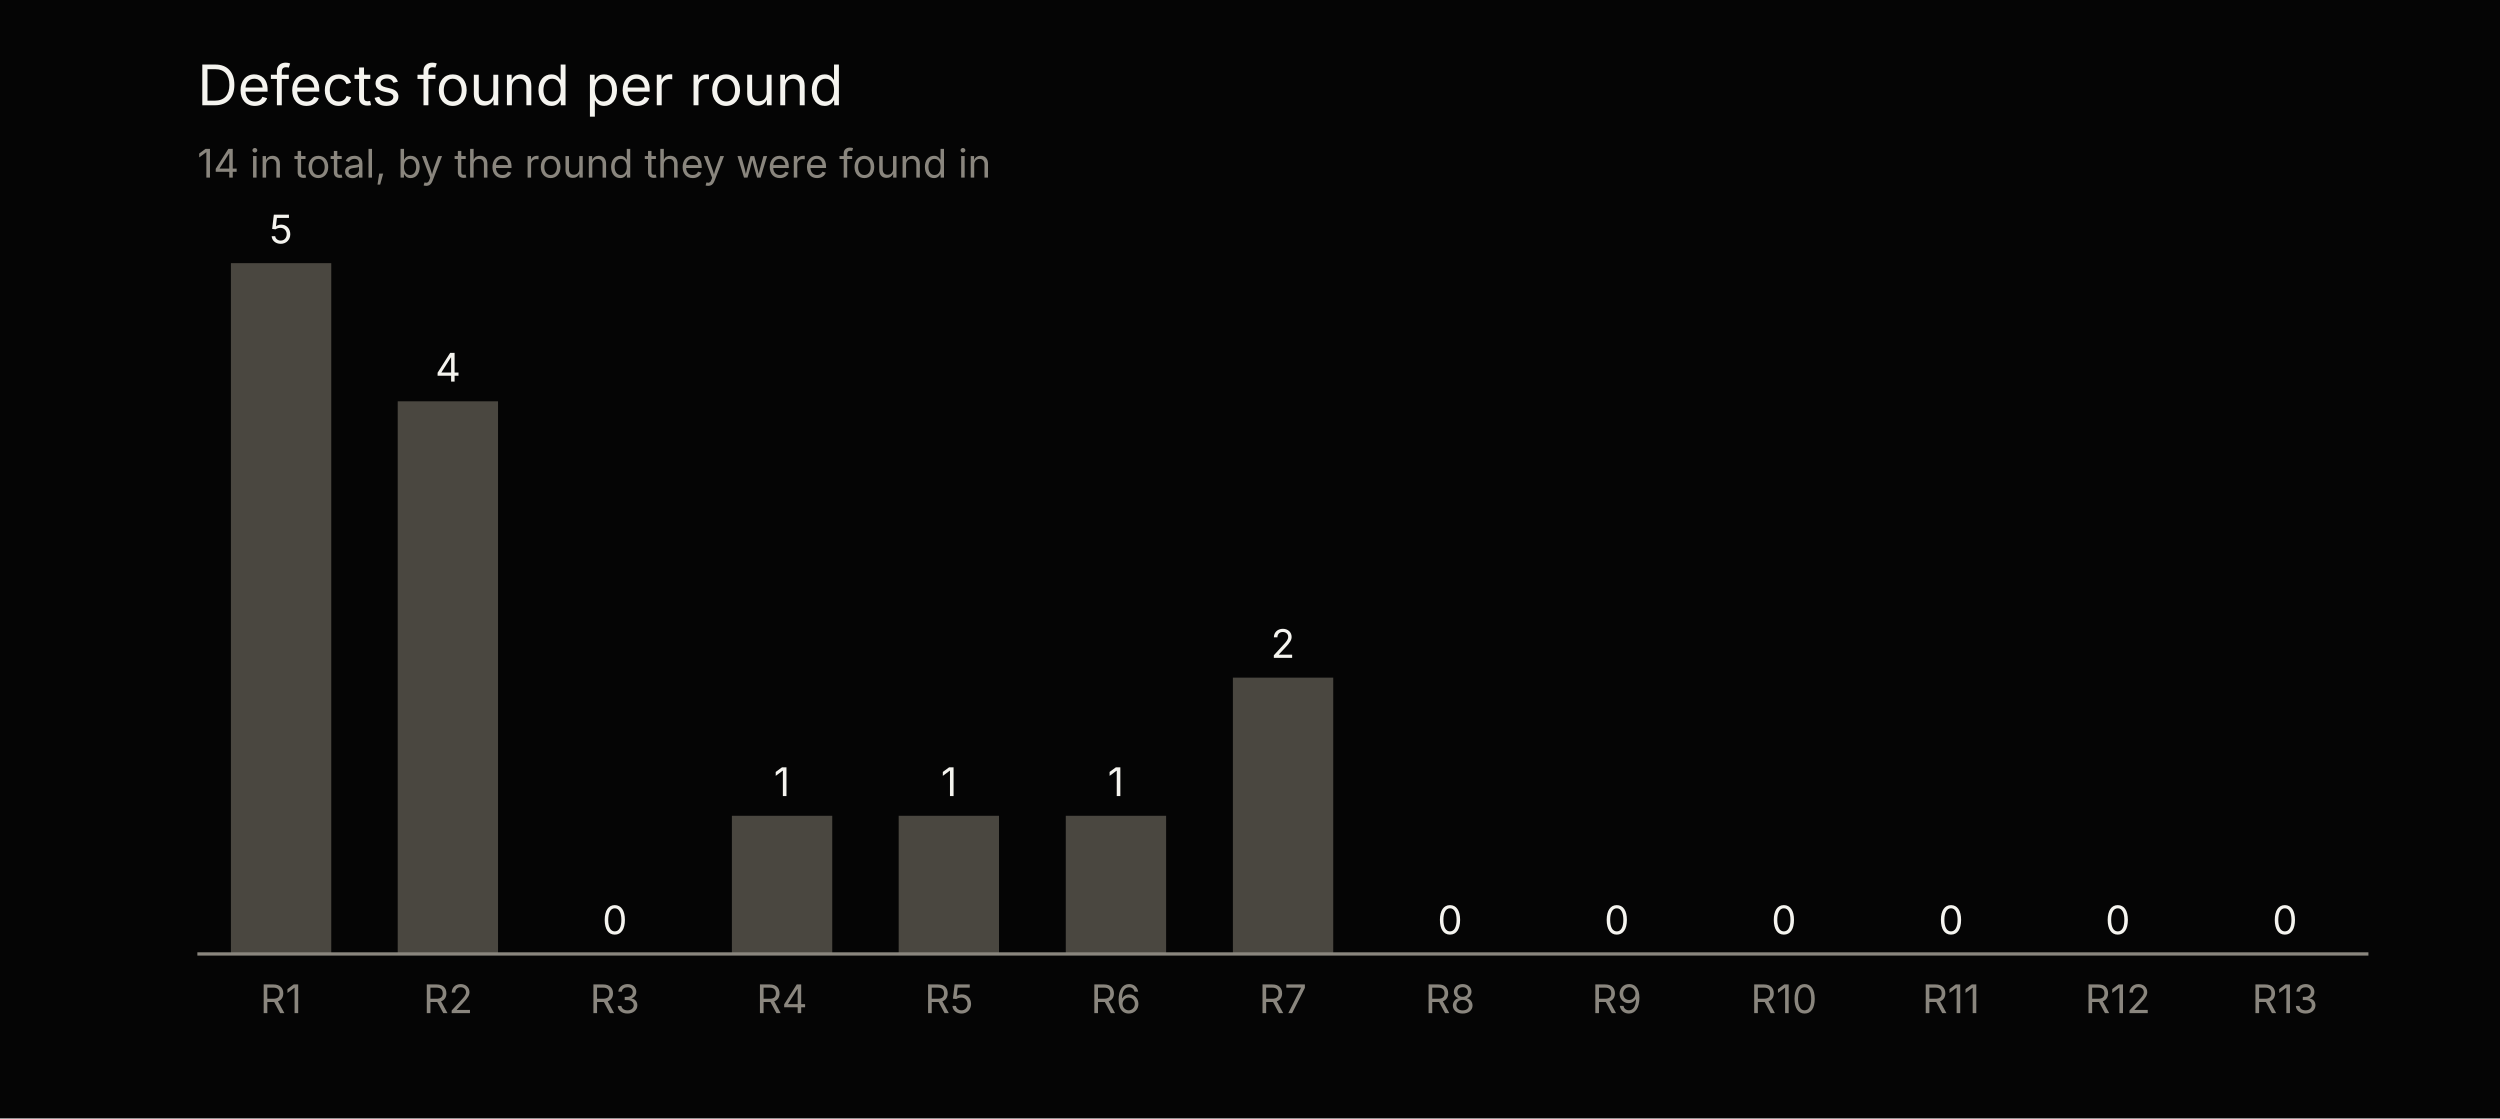
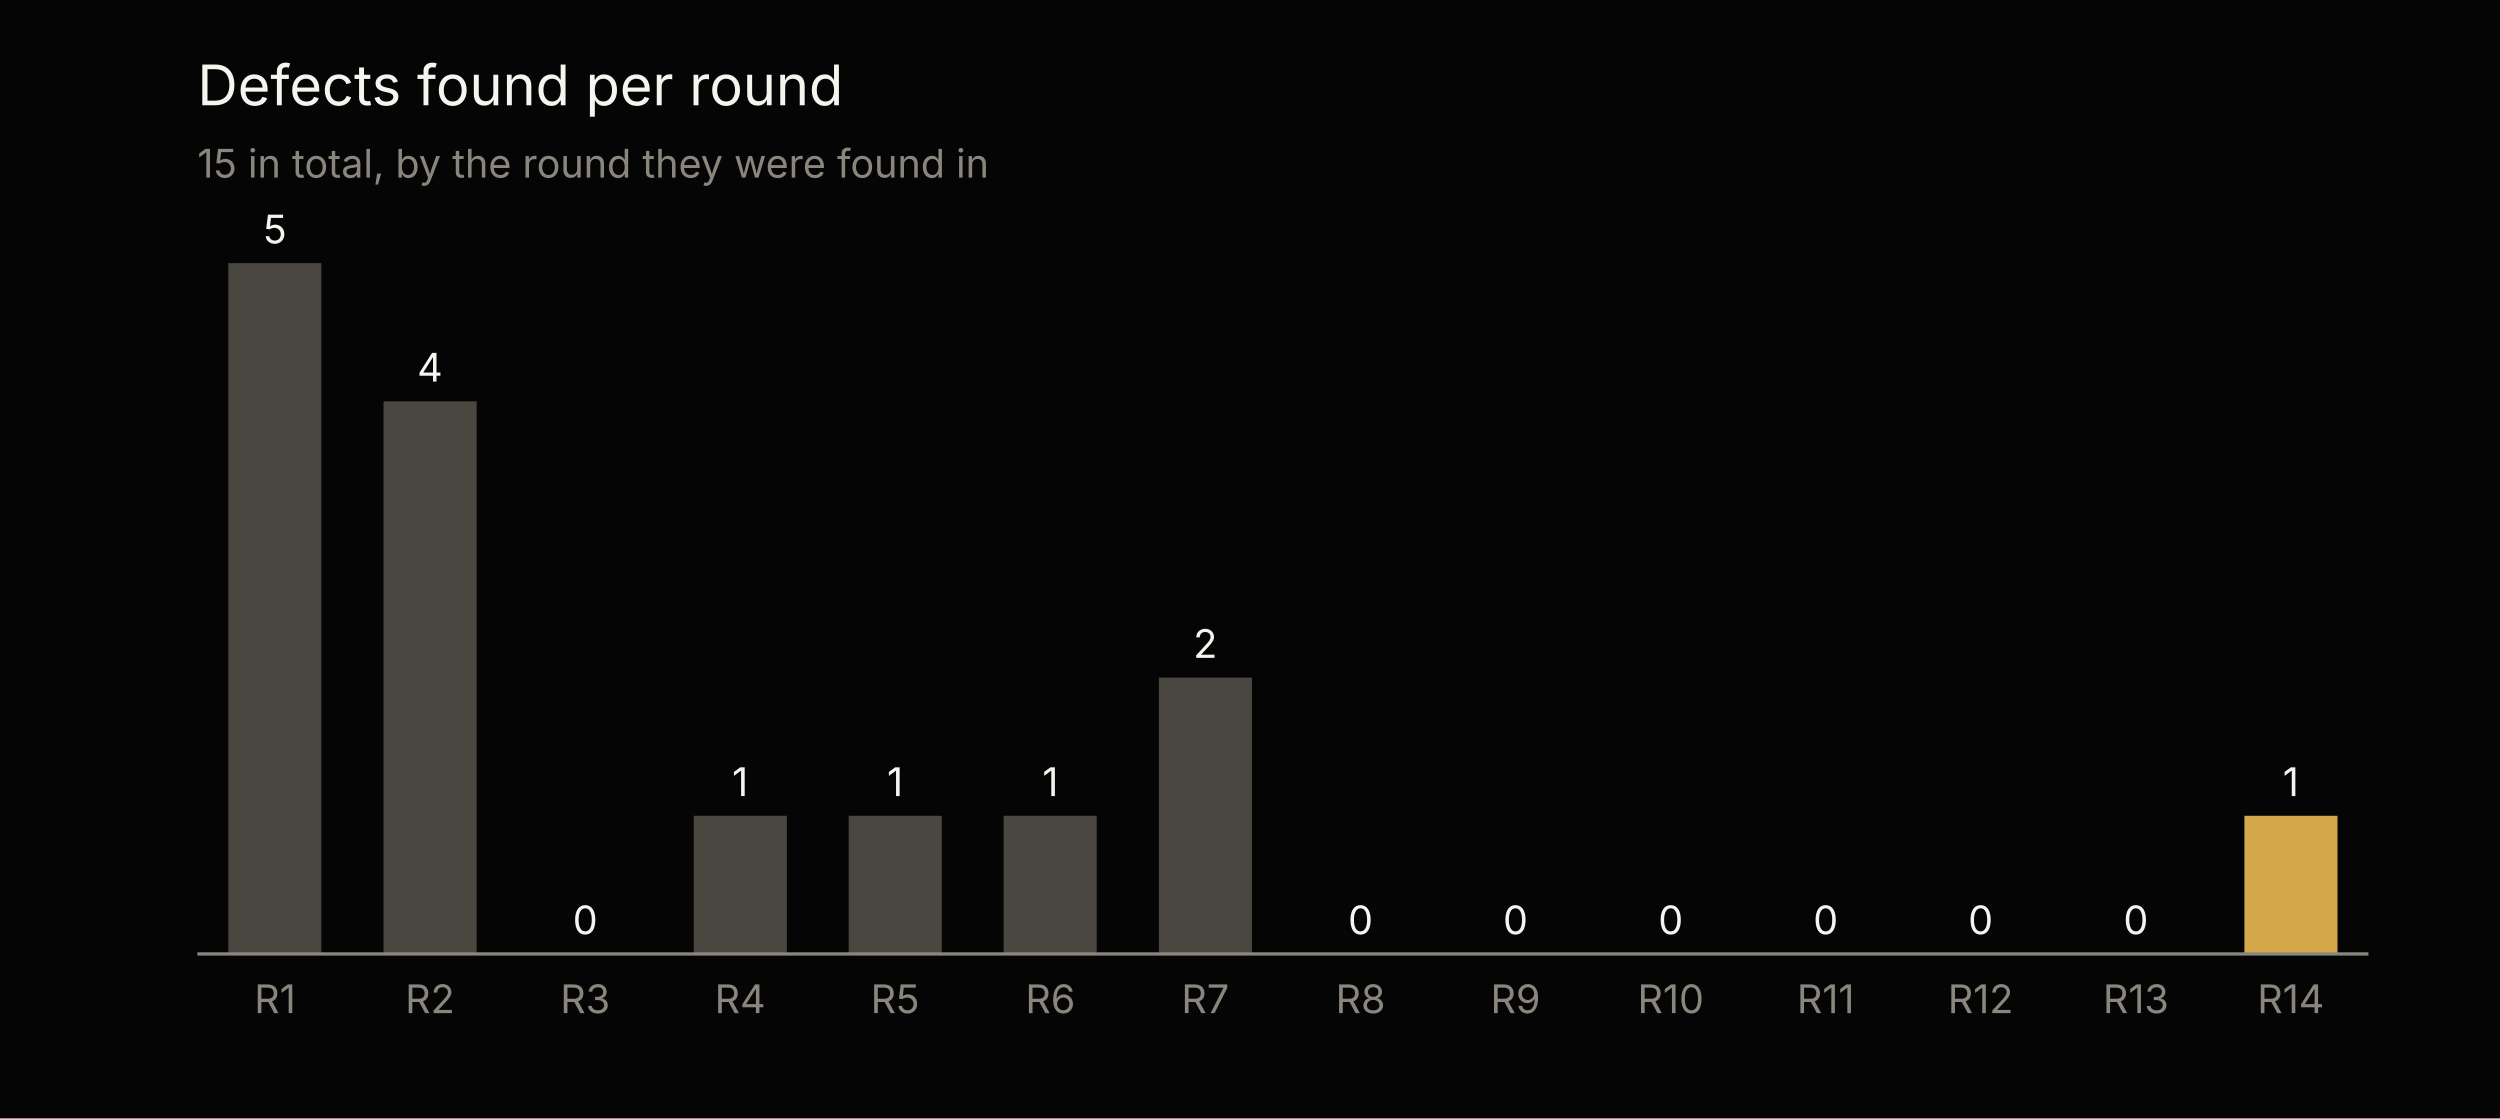
<svg xmlns="http://www.w3.org/2000/svg" viewBox="0 0 760 340" font-family="Inter, Arial, sans-serif" font-size="12">
  <rect width="760" height="340" fill="#050505" />
  <text x="60" y="32" font-size="17" fill="#f5f4ef">Defects found per round</text>
-   <text x="60" y="54" fill="#8a867e">14 in total, by the round they were found in</text>
-   <rect x="70.2" y="80.0" width="30.5" height="210.0" fill="#4a4740" />
-   <text x="85.4" y="74.0" text-anchor="middle" fill="#f5f4ef">5</text>
-   <text x="85.4" y="308" text-anchor="middle" fill="#8a867e">R1</text>
-   <rect x="120.9" y="122.0" width="30.5" height="168.0" fill="#4a4740" />
-   <text x="136.2" y="116.0" text-anchor="middle" fill="#f5f4ef">4</text>
-   <text x="136.2" y="308" text-anchor="middle" fill="#8a867e">R2</text>
-   <rect x="171.7" y="290.0" width="30.5" height="0.0" fill="#4a4740" />
-   <text x="186.9" y="284.0" text-anchor="middle" fill="#f5f4ef">0</text>
-   <text x="186.9" y="308" text-anchor="middle" fill="#8a867e">R3</text>
-   <rect x="222.5" y="248.0" width="30.5" height="42.0" fill="#4a4740" />
-   <text x="237.7" y="242.0" text-anchor="middle" fill="#f5f4ef">1</text>
-   <text x="237.7" y="308" text-anchor="middle" fill="#8a867e">R4</text>
-   <rect x="273.2" y="248.0" width="30.5" height="42.0" fill="#4a4740" />
-   <text x="288.5" y="242.0" text-anchor="middle" fill="#f5f4ef">1</text>
-   <text x="288.5" y="308" text-anchor="middle" fill="#8a867e">R5</text>
-   <rect x="324.0" y="248.0" width="30.5" height="42.0" fill="#4a4740" />
-   <text x="339.2" y="242.0" text-anchor="middle" fill="#f5f4ef">1</text>
-   <text x="339.2" y="308" text-anchor="middle" fill="#8a867e">R6</text>
-   <rect x="374.8" y="206.0" width="30.5" height="84.0" fill="#4a4740" />
-   <text x="390.0" y="200.0" text-anchor="middle" fill="#f5f4ef">2</text>
-   <text x="390.0" y="308" text-anchor="middle" fill="#8a867e">R7</text>
-   <rect x="425.5" y="290.0" width="30.5" height="0.0" fill="#4a4740" />
-   <text x="440.8" y="284.0" text-anchor="middle" fill="#f5f4ef">0</text>
-   <text x="440.8" y="308" text-anchor="middle" fill="#8a867e">R8</text>
-   <rect x="476.3" y="290.0" width="30.5" height="0.0" fill="#4a4740" />
-   <text x="491.5" y="284.0" text-anchor="middle" fill="#f5f4ef">0</text>
-   <text x="491.5" y="308" text-anchor="middle" fill="#8a867e">R9</text>
-   <rect x="527.1" y="290.0" width="30.5" height="0.0" fill="#4a4740" />
-   <text x="542.3" y="284.0" text-anchor="middle" fill="#f5f4ef">0</text>
-   <text x="542.3" y="308" text-anchor="middle" fill="#8a867e">R10</text>
-   <rect x="577.8" y="290.0" width="30.5" height="0.0" fill="#4a4740" />
-   <text x="593.1" y="284.0" text-anchor="middle" fill="#f5f4ef">0</text>
-   <text x="593.1" y="308" text-anchor="middle" fill="#8a867e">R11</text>
-   <rect x="628.6" y="290.0" width="30.5" height="0.0" fill="#4a4740" />
-   <text x="643.8" y="284.0" text-anchor="middle" fill="#f5f4ef">0</text>
-   <text x="643.8" y="308" text-anchor="middle" fill="#8a867e">R12</text>
-   <rect x="679.4" y="290.0" width="30.5" height="0.0" fill="#d5a84b" />
-   <text x="694.6" y="284.0" text-anchor="middle" fill="#f5f4ef">0</text>
-   <text x="694.6" y="308" text-anchor="middle" fill="#8a867e">R13</text>
+   <text x="60" y="54" fill="#8a867e">15 in total, by the round they were found in</text>
+   <rect x="69.4" y="80.0" width="28.3" height="210.0" fill="#4a4740" />
+   <text x="83.6" y="74.0" text-anchor="middle" fill="#f5f4ef">5</text>
+   <text x="83.6" y="308" text-anchor="middle" fill="#8a867e">R1</text>
+   <rect x="116.6" y="122.0" width="28.3" height="168.0" fill="#4a4740" />
+   <text x="130.7" y="116.0" text-anchor="middle" fill="#f5f4ef">4</text>
+   <text x="130.7" y="308" text-anchor="middle" fill="#8a867e">R2</text>
+   <rect x="163.7" y="290.0" width="28.3" height="0.0" fill="#4a4740" />
+   <text x="177.9" y="284.0" text-anchor="middle" fill="#f5f4ef">0</text>
+   <text x="177.9" y="308" text-anchor="middle" fill="#8a867e">R3</text>
+   <rect x="210.9" y="248.0" width="28.3" height="42.0" fill="#4a4740" />
+   <text x="225.0" y="242.0" text-anchor="middle" fill="#f5f4ef">1</text>
+   <text x="225.0" y="308" text-anchor="middle" fill="#8a867e">R4</text>
+   <rect x="258.0" y="248.0" width="28.3" height="42.0" fill="#4a4740" />
+   <text x="272.1" y="242.0" text-anchor="middle" fill="#f5f4ef">1</text>
+   <text x="272.1" y="308" text-anchor="middle" fill="#8a867e">R5</text>
+   <rect x="305.1" y="248.0" width="28.3" height="42.0" fill="#4a4740" />
+   <text x="319.3" y="242.0" text-anchor="middle" fill="#f5f4ef">1</text>
+   <text x="319.3" y="308" text-anchor="middle" fill="#8a867e">R6</text>
+   <rect x="352.3" y="206.0" width="28.3" height="84.0" fill="#4a4740" />
+   <text x="366.4" y="200.0" text-anchor="middle" fill="#f5f4ef">2</text>
+   <text x="366.4" y="308" text-anchor="middle" fill="#8a867e">R7</text>
+   <rect x="399.4" y="290.0" width="28.3" height="0.0" fill="#4a4740" />
+   <text x="413.6" y="284.0" text-anchor="middle" fill="#f5f4ef">0</text>
+   <text x="413.6" y="308" text-anchor="middle" fill="#8a867e">R8</text>
+   <rect x="446.6" y="290.0" width="28.3" height="0.0" fill="#4a4740" />
+   <text x="460.7" y="284.0" text-anchor="middle" fill="#f5f4ef">0</text>
+   <text x="460.7" y="308" text-anchor="middle" fill="#8a867e">R9</text>
+   <rect x="493.7" y="290.0" width="28.3" height="0.0" fill="#4a4740" />
+   <text x="507.9" y="284.0" text-anchor="middle" fill="#f5f4ef">0</text>
+   <text x="507.9" y="308" text-anchor="middle" fill="#8a867e">R10</text>
+   <rect x="540.9" y="290.0" width="28.3" height="0.0" fill="#4a4740" />
+   <text x="555.0" y="284.0" text-anchor="middle" fill="#f5f4ef">0</text>
+   <text x="555.0" y="308" text-anchor="middle" fill="#8a867e">R11</text>
+   <rect x="588.0" y="290.0" width="28.3" height="0.0" fill="#4a4740" />
+   <text x="602.1" y="284.0" text-anchor="middle" fill="#f5f4ef">0</text>
+   <text x="602.1" y="308" text-anchor="middle" fill="#8a867e">R12</text>
+   <rect x="635.1" y="290.0" width="28.3" height="0.0" fill="#4a4740" />
+   <text x="649.3" y="284.0" text-anchor="middle" fill="#f5f4ef">0</text>
+   <text x="649.3" y="308" text-anchor="middle" fill="#8a867e">R13</text>
+   <rect x="682.3" y="248.0" width="28.3" height="42.0" fill="#d5a84b" />
+   <text x="696.4" y="242.0" text-anchor="middle" fill="#f5f4ef">1</text>
+   <text x="696.4" y="308" text-anchor="middle" fill="#8a867e">R14</text>
  <line x1="60" x2="720" y1="290" y2="290" stroke="#8a867e" />
</svg>
